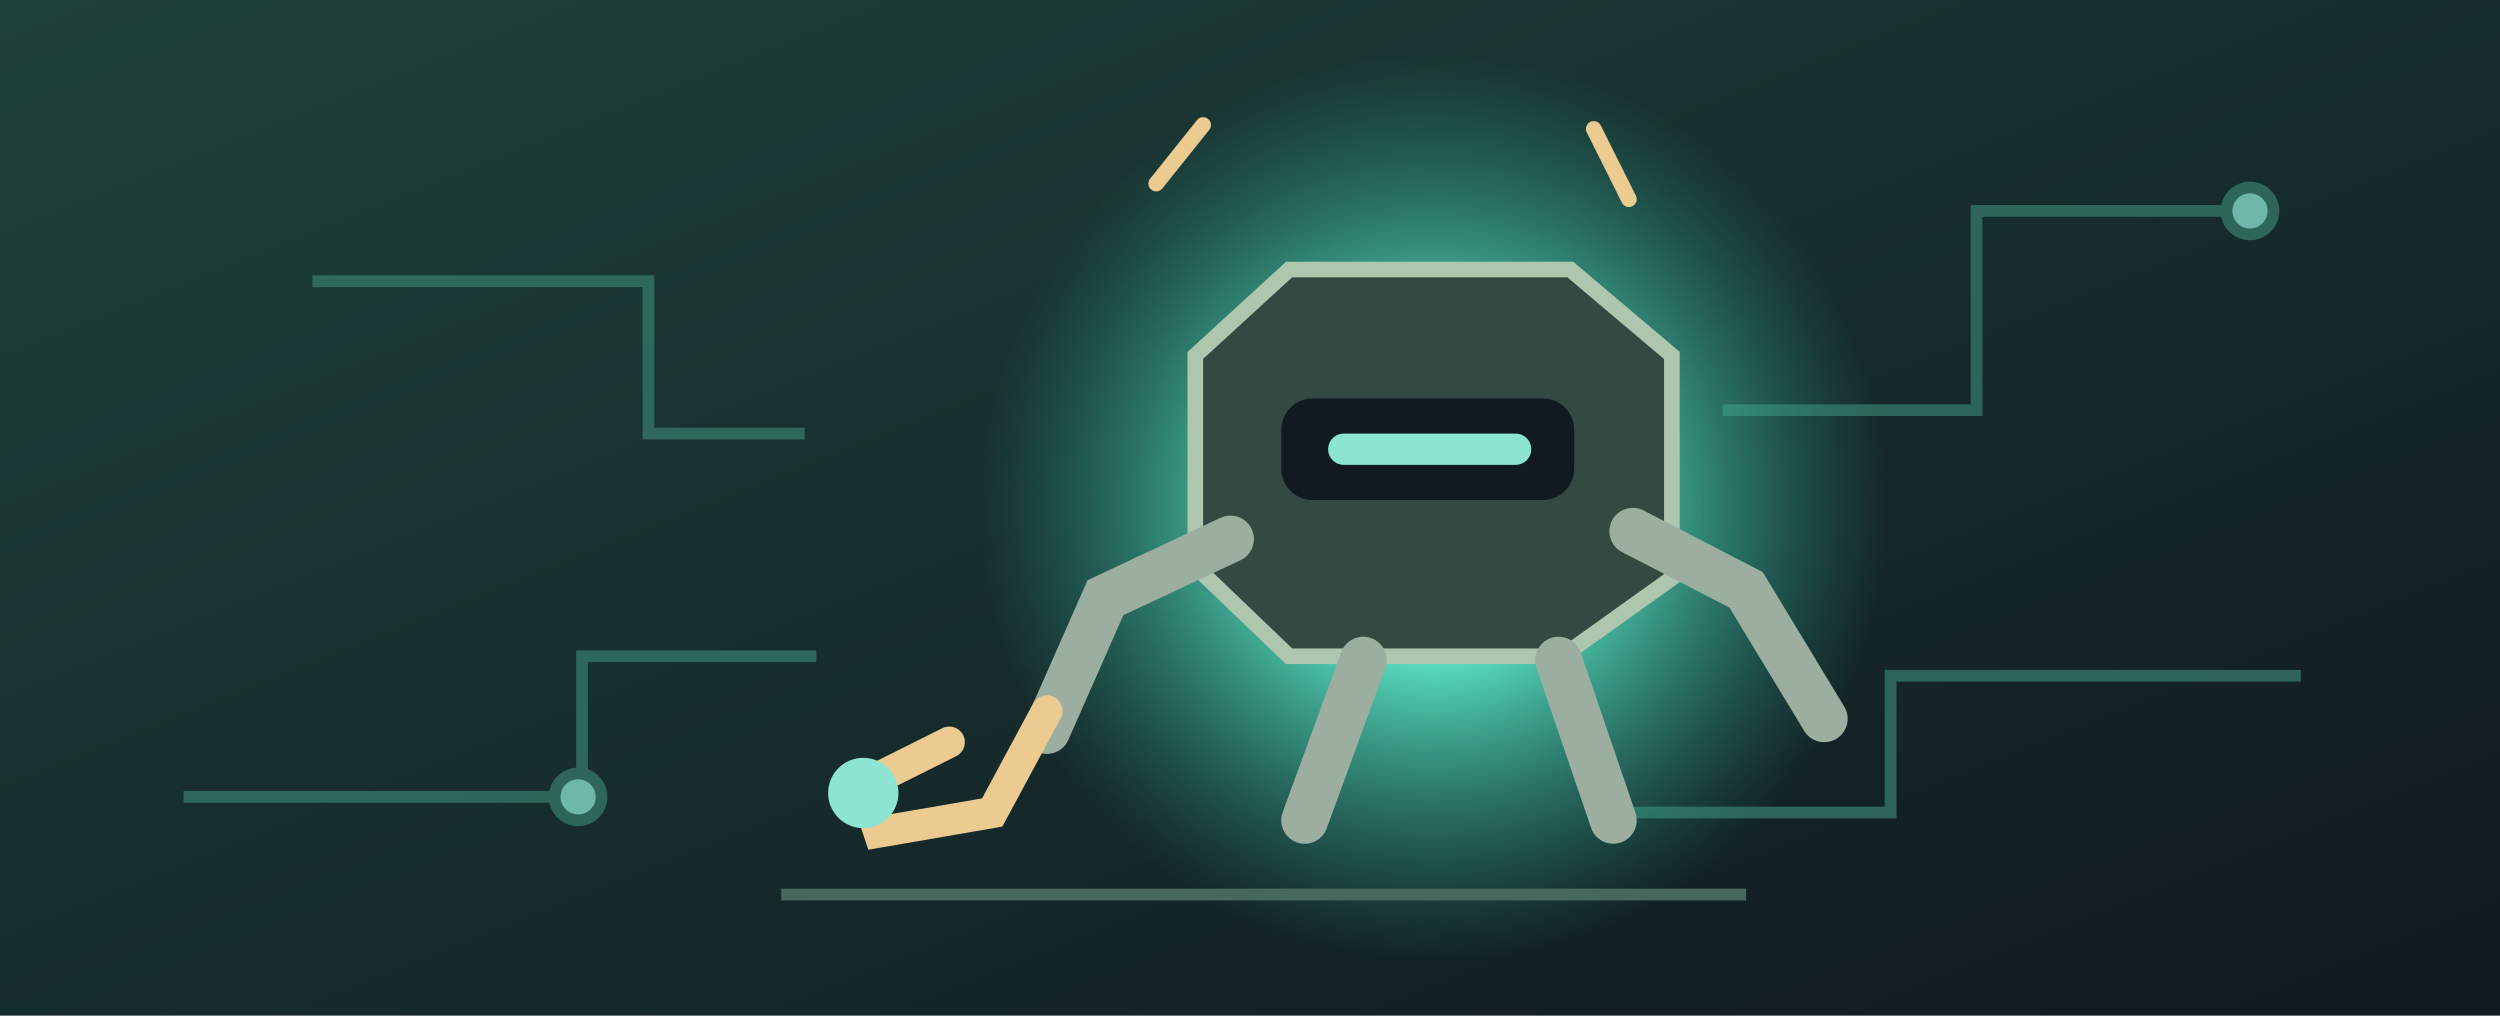
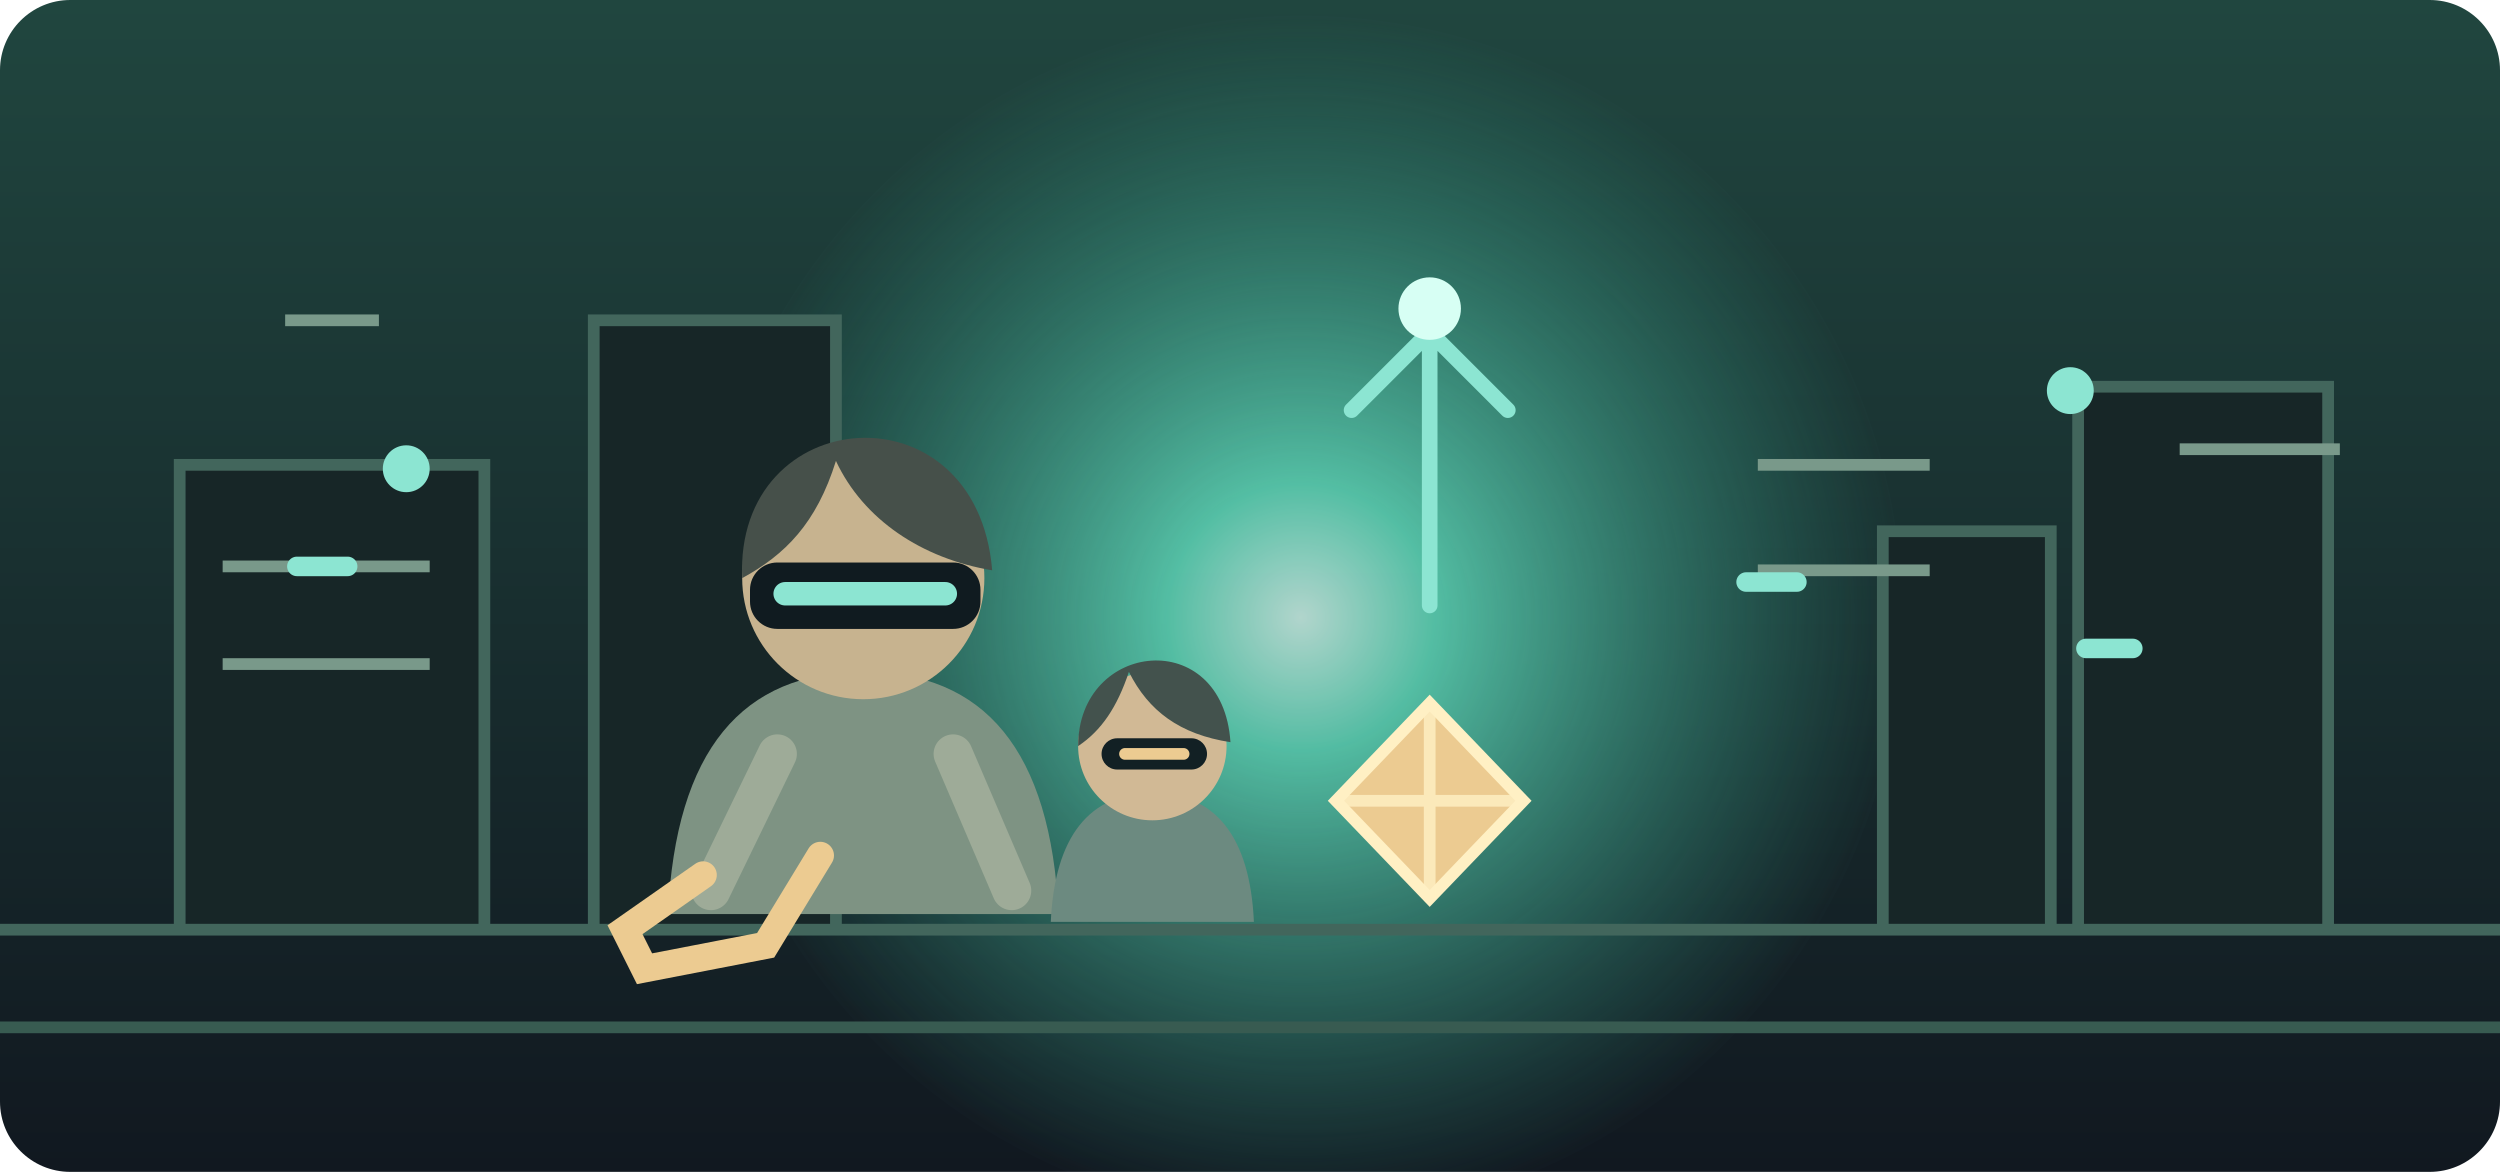
- <svg xmlns="http://www.w3.org/2000/svg" viewBox="0 0 640 260">
+ <svg xmlns="http://www.w3.org/2000/svg" viewBox="0 0 640 300" role="img" aria-labelledby="title desc">
  <defs>
-     <linearGradient id="a" x2="1" y2="1">
-       <stop stop-color="#1d423b" />
-       <stop offset="1" stop-color="#101820" />
+     <linearGradient id="bg" x2="0" y2="1">
+       <stop stop-color="#20463f" />
+       <stop offset="1" stop-color="#111820" />
    </linearGradient>
-     <radialGradient id="b">
-       <stop stop-color="#c2fff2" />
-       <stop offset=".35" stop-color="#55d8ba" />
-       <stop offset="1" stop-color="#238d79" stop-opacity="0" />
+     <radialGradient id="glow">
+       <stop stop-color="#d7fff4" />
+       <stop offset=".22" stop-color="#62e1c0" />
+       <stop offset="1" stop-color="#34a88e" stop-opacity="0" />
    </radialGradient>
  </defs>
-   <rect width="640" height="260" fill="url(#a)" />
-   <g fill="none" stroke="#367a69" stroke-width="3" opacity=".75">
-     <path d="M47 204h102v-36h60m232-63h65V54h70M415 208h69v-35h105M80 72h86v39h40" />
-     <circle cx="148" cy="204" r="6" fill="#8ce5d2" />
-     <circle cx="576" cy="54" r="6" fill="#8ce5d2" />
-   </g>
-   <circle cx="367" cy="130" r="116" fill="url(#b)" />
-   <path d="M330 69h72l26 22v57l-28 20h-70l-24-23V91z" fill="#354943" stroke="#aec5ae" stroke-width="4" />
-   <rect x="328" y="102" width="75" height="26" rx="8" fill="#111a20" />
-   <path d="M344 115h44" stroke="#8ce5d2" stroke-width="8" stroke-linecap="round" />
-   <path d="M349 169l-15 41m65-41 14 41m-98-72-32 15-15 34m150-51 29 15 20 33" fill="none" stroke="#9cae9f" stroke-width="12" stroke-linecap="round" />
-   <path d="M243 190l-22 11 4 12 29-5 14-26" fill="none" stroke="#eccb91" stroke-width="8" stroke-linecap="round" />
-   <circle cx="221" cy="203" r="9" fill="#8ce5d2" />
-   <path d="M200 229h247" stroke="#46685d" stroke-width="3" />
-   <path d="M296 47l12-15m100 1 9 18" stroke="#eccb91" stroke-width="4" stroke-linecap="round" />
+   <rect width="640" height="300" rx="18" fill="url(#bg)" />
+   <circle cx="333" cy="158" r="154" fill="url(#glow)" opacity=".8" />
+   <path d="M0 238h640M46 238V119h78v119m28 0V82h62v156m318 0V99h64v139m-114 0V136h43v102" fill="#172627" stroke="#42665c" stroke-width="3" />
+   <path d="M57 145h53m-53 25h53m-37-88h24m353 37h44m-44 27h44m64-31h41" stroke="#79998a" stroke-width="3" />
+   <path d="M76 145h13m358 4h13m74 17h12" stroke="#8ce5d2" stroke-width="5" stroke-linecap="round" />
+   <path d="M171 234c2-42 19-62 50-62s48 20 50 62" fill="#7e9383" />
+   <circle cx="221" cy="148" r="31" fill="#c7b38f" />
+   <path d="M190 148c-2-45 60-50 64-2-18-3-33-13-40-28-5 16-13 24-24 30" fill="#46504a" />
+   <rect x="192" y="144" width="59" height="17" rx="7" fill="#101b20" />
+   <path d="M201 152h41" stroke="#8ce5d2" stroke-width="6" stroke-linecap="round" />
+   <path d="M199 193l-17 35m62-35 15 35" stroke="#9eab98" stroke-width="10" stroke-linecap="round" />
+   <path d="M180 224l-20 14 5 10 31-6 14-23" fill="none" stroke="#eccb91" stroke-width="7" stroke-linecap="round" />
+   <path d="M269 236c1-22 10-33 26-33s25 11 26 33" fill="#6c8a80" />
+   <circle cx="295" cy="191" r="19" fill="#d1b995" />
+   <path d="M276 191c0-27 37-31 39-1-13-2-21-8-26-18-3 9-7 15-13 19" fill="#43524d" />
+   <rect x="282" y="189" width="27" height="8" rx="4" fill="#122024" />
+   <path d="M288 193h15" stroke="#eccb91" stroke-width="3" stroke-linecap="round" />
+   <path d="M342 205l24-25 24 25-24 25z" fill="#eccb91" stroke="#fff0c4" stroke-width="3" />
+   <path d="M366 180v50m-24-25h48" stroke="#fff0c4" stroke-width="3" opacity=".8" />
+   <path d="M366 155V85m-20 20 20-20 20 20" fill="none" stroke="#8ce5d2" stroke-width="4" stroke-linecap="round" stroke-linejoin="round" />
+   <circle cx="366" cy="79" r="8" fill="#d7fff4" />
+   <circle cx="104" cy="120" r="6" fill="#8ce5d2" />
+   <circle cx="530" cy="100" r="6" fill="#8ce5d2" />
+   <path d="M0 263h640" stroke="#385b51" stroke-width="3" />
</svg>
